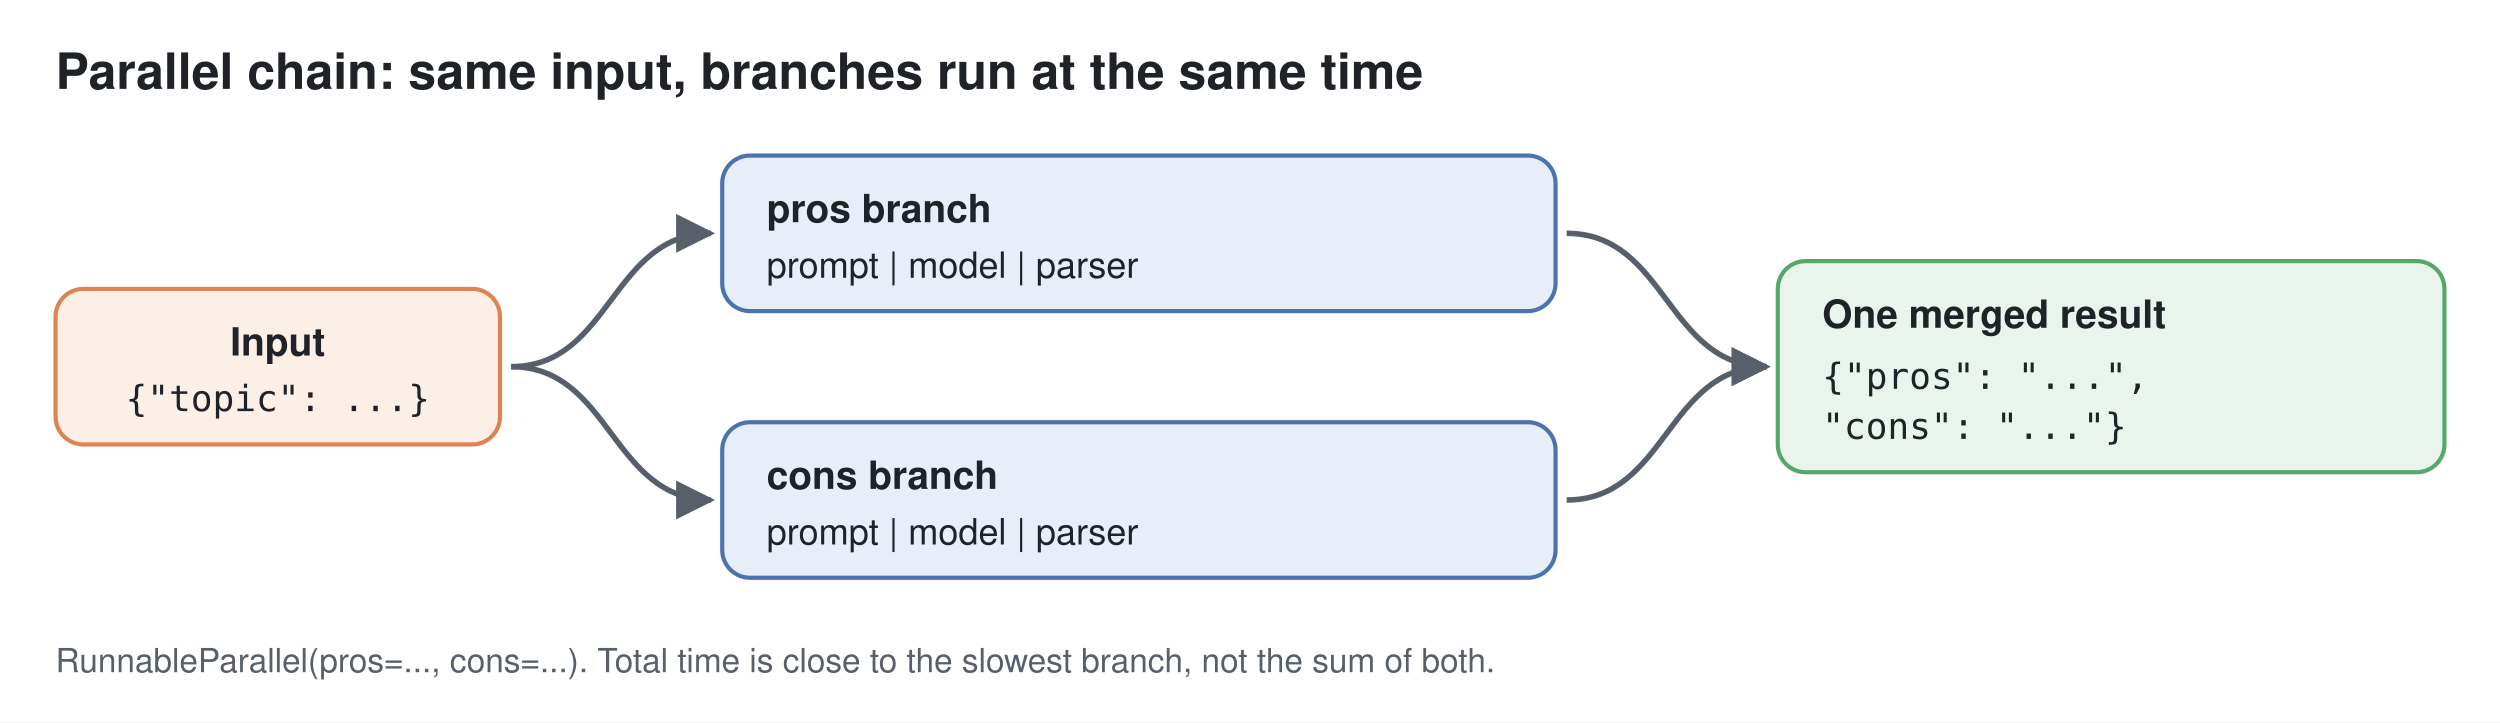
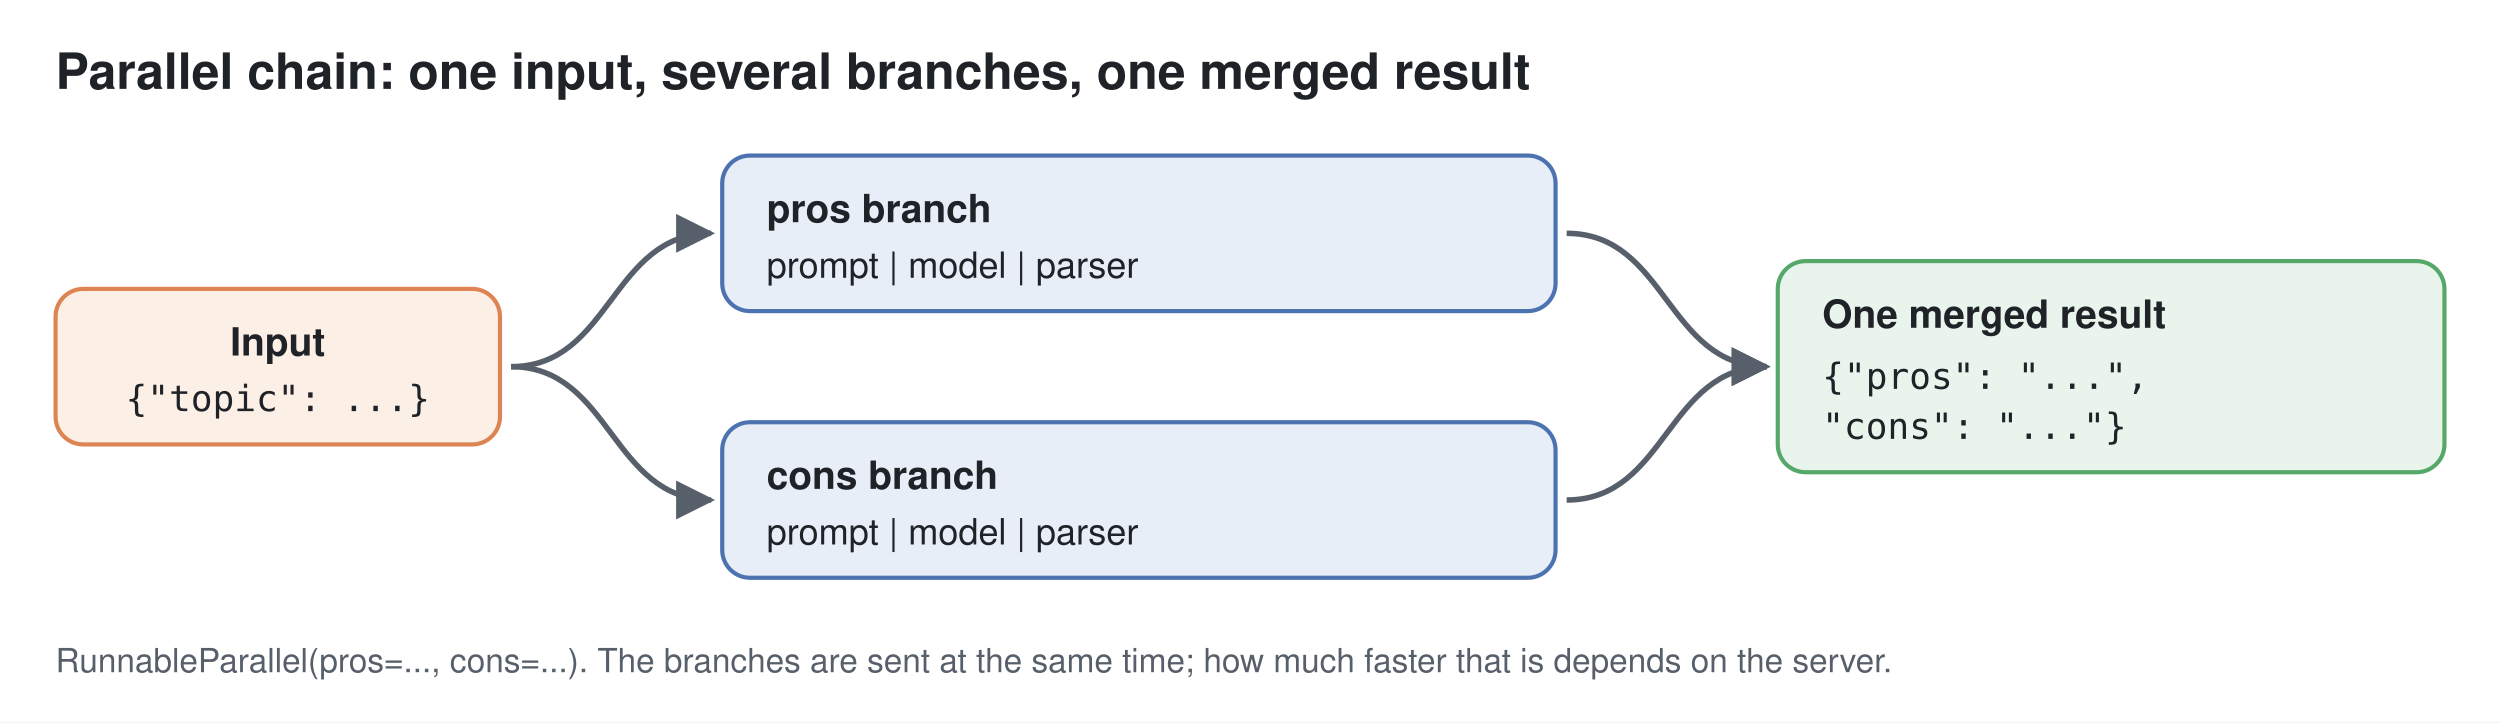
<svg xmlns="http://www.w3.org/2000/svg" width="900" height="260" viewBox="0 0 900 260" role="img" aria-label="A parallel chain runs two branches on the same input at the same time and merges the results">
  <style>
    text { font-family: -apple-system, "Segoe UI", Helvetica, Arial, sans-serif; fill: #1f2328; }
    .title { font-size: 18px; font-weight: 600; }
    .bold { font-size: 14px; font-weight: 600; }
    .label { font-size: 13px; }
    .small { font-size: 12px; fill: #57606a; }
    .mono { font-family: ui-monospace, SFMono-Regular, Menlo, monospace; font-size: 13px; }
  </style>
  <defs>
    <marker id="arrow" viewBox="0 0 10 10" refX="9" refY="5" markerWidth="7" markerHeight="7" orient="auto-start-reverse">
      <path d="M0,0 L10,5 L0,10 z" fill="#57606a" />
    </marker>
  </defs>
  <rect width="900" height="260" fill="#ffffff" />
-   <text x="20" y="32" class="title">Parallel chain: same input, branches run at the same time</text>
+   <text x="20" y="32" class="title">Parallel chain: one input, several branches, one merged result</text>
  <rect x="20" y="104" width="160" height="56" rx="10" fill="#FCEFE6" stroke="#DD8452" stroke-width="1.5" />
  <text x="100" y="128" class="bold" text-anchor="middle">Input</text>
  <text x="100" y="148" class="mono" text-anchor="middle">{"topic": ...}</text>
  <g stroke="#57606a" stroke-width="2" fill="none" marker-end="url(#arrow)">
    <path d="M184,132 C220,132 220,84 256,84" />
    <path d="M184,132 C220,132 220,180 256,180" />
  </g>
  <rect x="260" y="56" width="300" height="56" rx="10" fill="#E8EEF8" stroke="#4C72B0" stroke-width="1.5" />
  <text x="276" y="80" class="bold">pros branch</text>
  <text x="276" y="100" class="label">prompt | model | parser</text>
  <rect x="260" y="152" width="300" height="56" rx="10" fill="#E8EEF8" stroke="#4C72B0" stroke-width="1.5" />
  <text x="276" y="176" class="bold">cons branch</text>
  <text x="276" y="196" class="label">prompt | model | parser</text>
  <g stroke="#57606a" stroke-width="2" fill="none" marker-end="url(#arrow)">
    <path d="M564,84 C600,84 600,132 636,132" />
    <path d="M564,180 C600,180 600,132 636,132" />
  </g>
  <rect x="640" y="94" width="240" height="76" rx="10" fill="#E9F5EC" stroke="#55A868" stroke-width="1.5" />
  <text x="656" y="118" class="bold">One merged result</text>
  <text x="656" y="140" class="mono">{"pros": "...",</text>
  <text x="656" y="158" class="mono"> "cons": "..."}</text>
-   <text x="20" y="242" class="small">RunnableParallel(pros=..., cons=...). Total time is close to the slowest branch, not the sum of both.</text>
+   <text x="20" y="242" class="small">RunnableParallel(pros=..., cons=...). The branches are sent at the same time; how much faster that is depends on the server.</text>
</svg>
